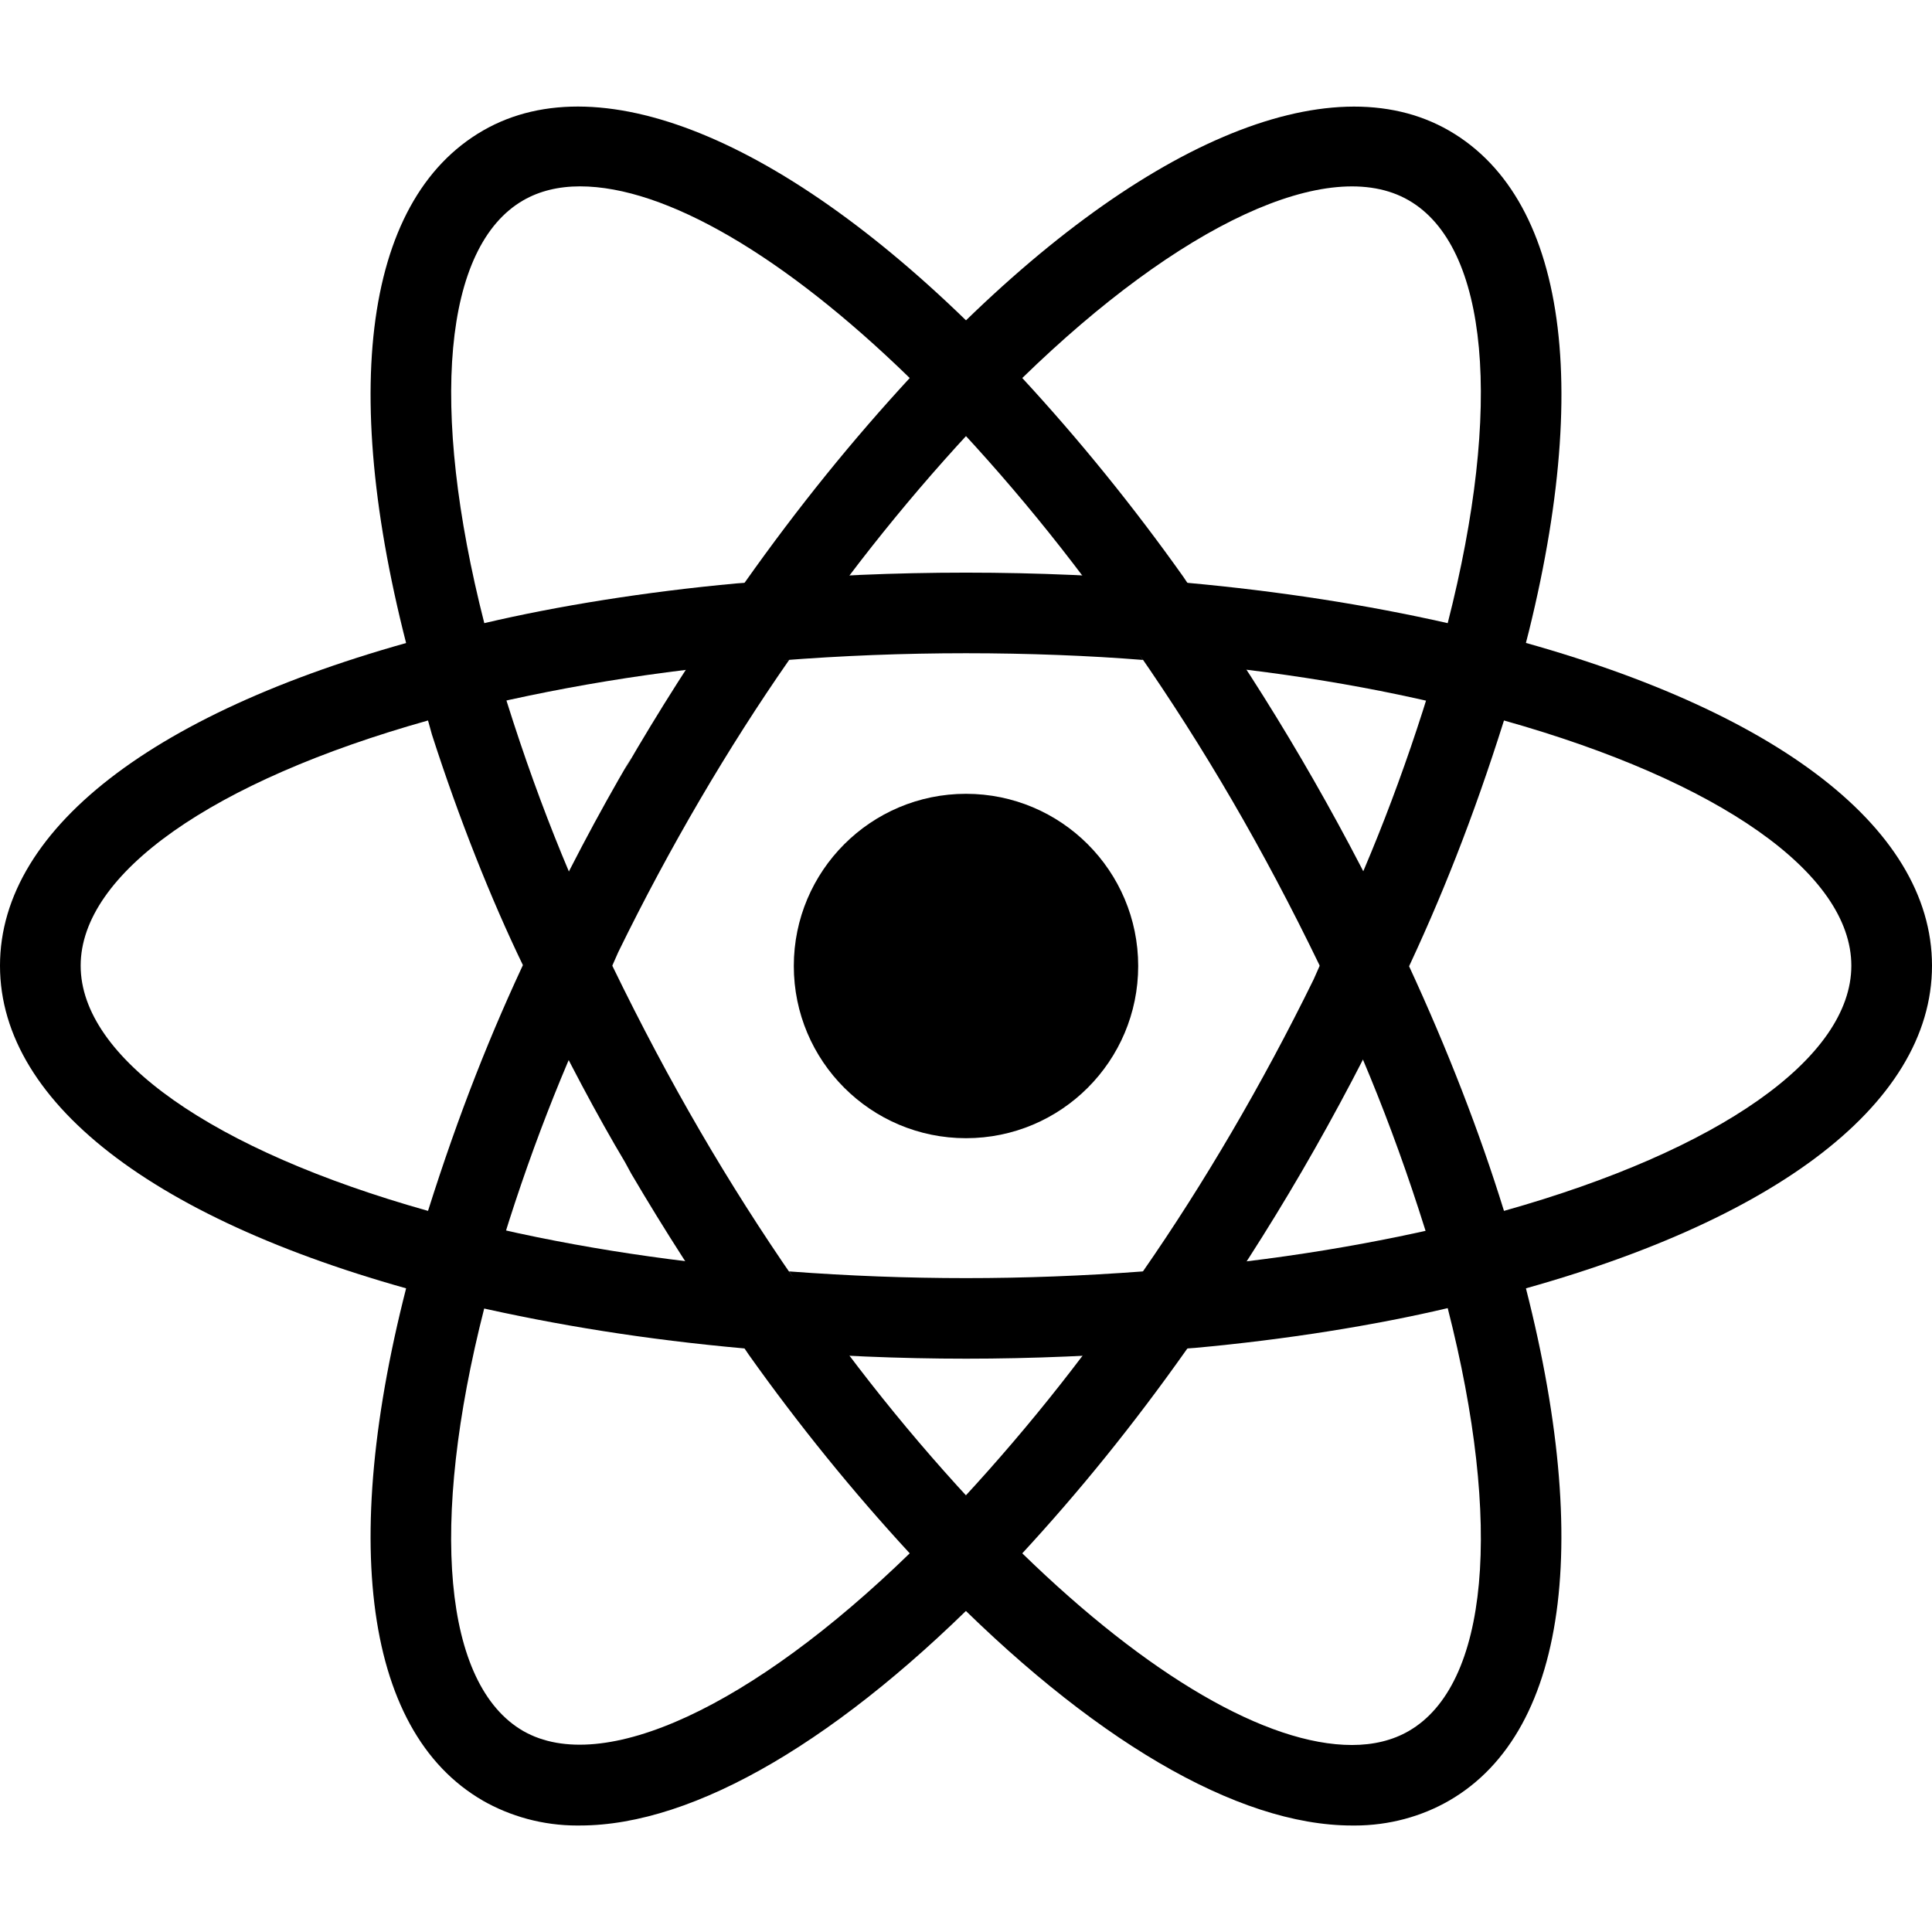
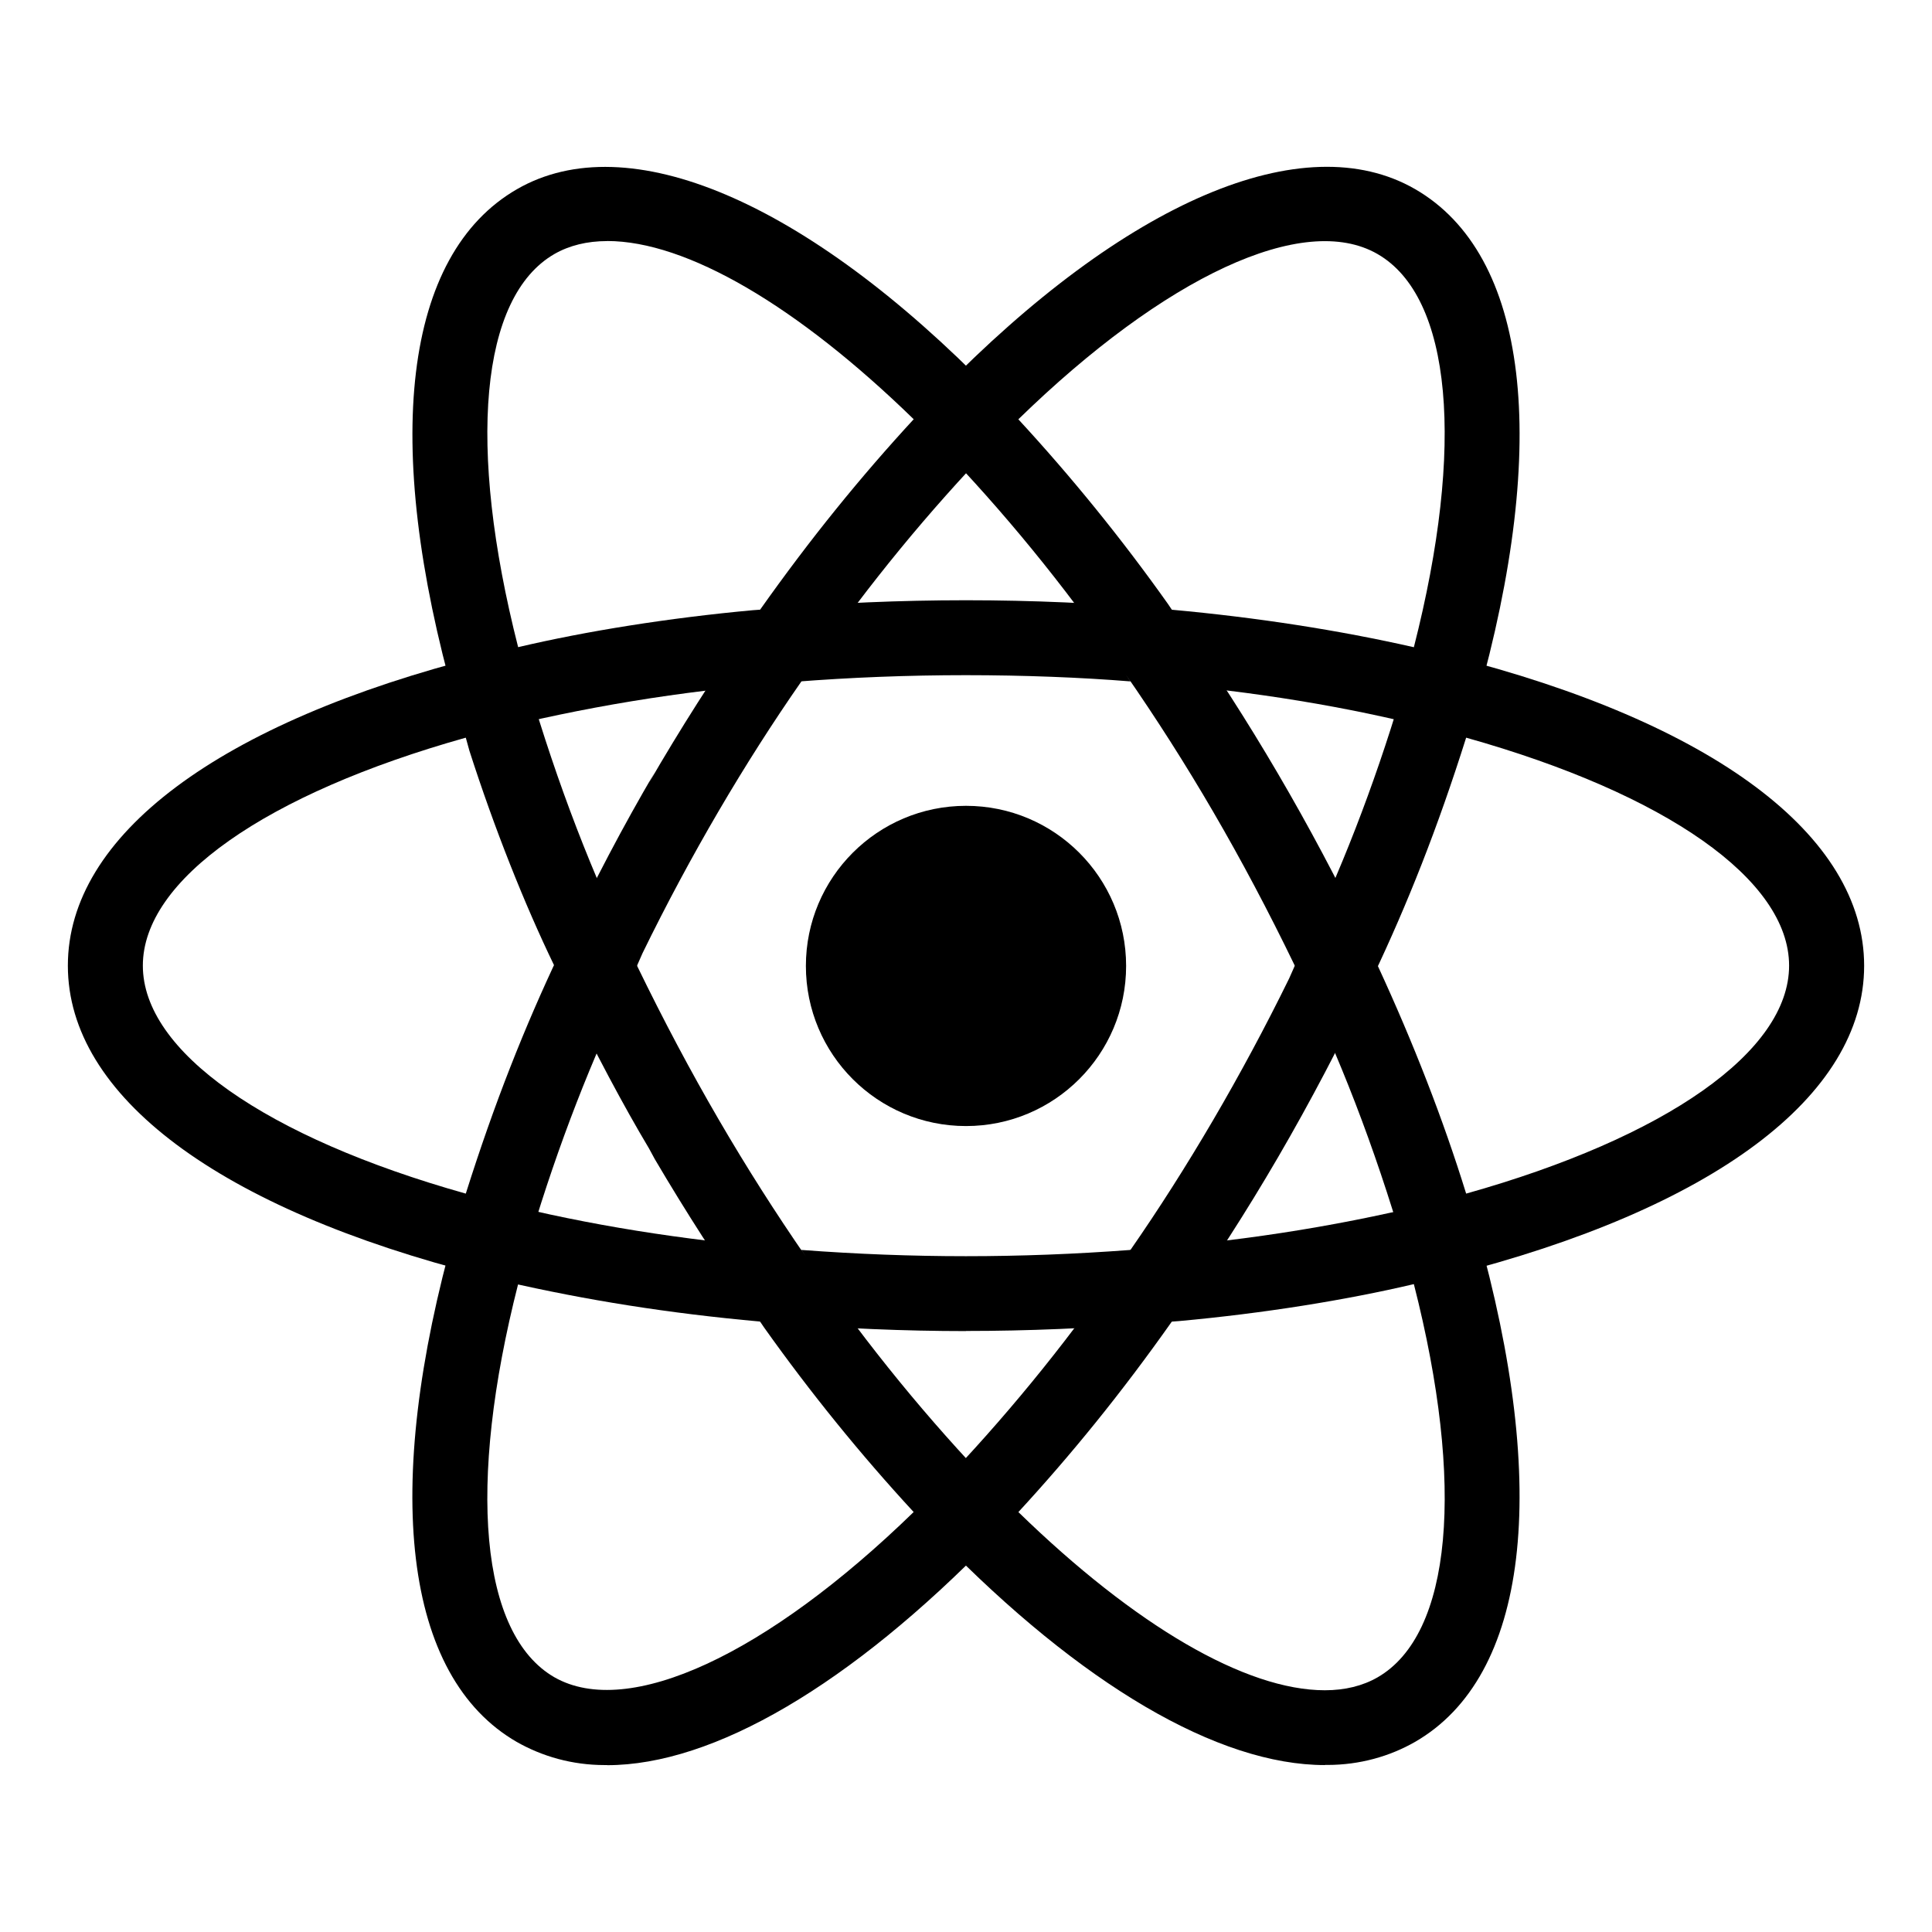
- <svg xmlns="http://www.w3.org/2000/svg" version="1.1" width="512" height="512" viewBox="0 0 512 512">
-   <path d="M301.632 256c0 25.202-20.43 45.632-45.632 45.632s-45.632-20.43-45.632-45.632c0-25.202 20.43-45.632 45.632-45.632s45.632 20.43 45.632 45.632z" />
-   <path d="M128.171 346.774l-10.070-2.56c-75.050-18.966-118.102-51.157-118.102-88.298s43.050-69.334 118.102-88.298l10.070-2.538 2.838 9.984c8.714 29.767 18.603 55.083 30.385 79.311l-1.308-2.98 2.155 4.544-2.155 4.544c-10.504 21.271-20.395 46.589-28.181 72.812l-0.897 3.519-2.838 9.962zM113.43 190.934c-57.045 16.022-92.053 40.534-92.053 64.982 0 24.426 35.008 48.938 92.053 64.981 8.188-25.918 16.738-47.434 26.594-68.21l-1.379 3.23c-8.499-17.571-17.050-39.088-24.177-61.243l-1.039-3.738zM383.829 346.774l-2.837-10.005c-8.699-29.74-18.596-55.050-30.397-79.262l1.299 2.952-2.154-4.544 2.154-4.544c10.495-21.259 20.392-46.576 28.195-72.795l0.903-3.536 2.837-9.984 10.091 2.538c75.029 18.965 118.080 51.157 118.080 88.32s-43.050 69.333-118.080 88.299l-10.091 2.56zM373.354 255.915c10.24 22.165 18.709 43.946 25.216 64.982 57.067-16.043 92.053-40.555 92.053-64.981 0-24.448-35.008-48.939-92.053-64.981-8.17 25.898-16.721 47.415-26.586 68.186l1.37-3.205z" />
-   <path d="M113.28 190.827l-2.838-9.963c-21.099-74.368-14.698-127.659 17.558-146.262 31.637-18.262 82.432 3.306 135.659 57.941l7.253 7.445-7.253 7.445c-18.338 19.041-35.315 39.708-50.585 61.651l-1.084 1.645-2.88 4.118-5.013 0.427c-29.995 2.411-57.536 7.021-84.232 13.758l3.485-0.745-10.070 2.538zM153.728 49.386c-5.718 0-10.774 1.237-15.040 3.691-21.206 12.224-24.96 54.72-10.346 112.064 19.365-4.559 42.892-8.337 66.876-10.533l2.095-0.155c14.305-20.226 28.673-37.925 44.102-54.63l-0.327 0.358c-33.28-32.406-64.79-50.794-87.36-50.794zM358.293 483.776c-0.022 0-0.022 0 0 0-30.4 0-69.44-22.89-109.952-64.49l-7.254-7.445 7.254-7.445c18.332-19.045 35.301-39.719 50.563-61.669l1.085-1.649 2.88-4.118 4.992-0.426c30.001-2.397 57.559-7 84.269-13.736l-3.481 0.743 10.070-2.538 2.858 9.984c21.056 74.325 14.678 127.637-17.579 146.219-7.187 4.136-15.803 6.575-24.99 6.575-0.252 0-0.503-0.002-0.755-0.005l0.038 0zM270.912 411.648c33.28 32.406 64.79 50.794 87.36 50.794h0.022c5.696 0 10.774-1.238 15.019-3.69 21.206-12.224 24.981-54.742 10.346-112.085-19.384 4.568-42.918 8.346-66.912 10.535l-2.080 0.153c-14.286 20.236-28.648 37.944-44.079 54.649l0.324-0.355z" />
-   <path d="M398.72 190.827l-10.070-2.538c-23.243-6.014-50.801-10.626-79.019-12.899l-1.769-0.114-4.992-0.427-2.88-4.118c-16.335-23.591-33.305-44.26-51.797-63.451l0.149 0.155-7.254-7.445 7.254-7.445c53.206-54.614 103.979-76.181 135.658-57.941 32.256 18.602 38.656 71.893 17.579 146.24l-2.858 9.984zM314.666 154.453c24.363 2.219 47.51 5.824 68.992 10.688 14.635-57.344 10.858-99.84-10.346-112.064-21.077-12.181-60.693 6.486-102.4 47.104 15.094 16.345 29.456 34.045 42.649 52.631l1.106 1.641zM153.728 483.776c-0.22 0.003-0.478 0.005-0.738 0.005-9.186 0-17.803-2.44-25.238-6.707l0.248 0.131c-32.256-18.582-38.656-71.872-17.558-146.219l2.816-9.984 10.070 2.538c24.64 6.208 51.819 10.582 80.746 12.992l5.013 0.426 2.858 4.118c16.359 23.596 33.335 44.269 51.823 63.478l-0.154-0.161 7.253 7.445-7.253 7.445c-40.49 41.6-79.531 64.49-109.888 64.49zM128.341 346.666c-14.635 57.344-10.858 99.862 10.346 112.085 21.056 12.010 60.65-6.507 102.4-47.104-15.090-16.351-29.458-34.058-42.665-52.646l-1.111-1.647c-26.063-2.341-49.59-6.118-72.551-11.378l3.58 0.69z" />
-   <path d="M256 360.064c-17.558 0-35.606-0.768-53.674-2.262l-5.013-0.426-2.88-4.118c-8.709-12.283-18.228-27.058-27.147-42.228l-1.653-3.041c-7.239-12.127-15.532-27.706-23.192-43.645l-1.683-3.885-2.133-4.544 2.133-4.544c9.338-19.82 17.631-35.398 26.526-50.581l-1.651 3.050c8.832-15.274 18.538-30.506 28.8-45.269l2.88-4.118 5.013-0.427c16.082-1.447 34.787-2.272 53.685-2.272s37.604 0.825 56.083 2.441l-2.397-0.169 4.992 0.427 2.858 4.118c18.825 26.654 36.711 57.074 52.032 88.959l1.663 3.841 2.154 4.544-2.154 4.544c-16.926 35.704-34.814 66.127-55.028 94.792l1.332-1.992-2.858 4.118-4.992 0.426c-18.070 1.493-36.139 2.262-53.696 2.262zM209.131 336.938c31.573 2.368 62.165 2.368 93.76 0 16.062-23.125 31.652-49.668 45.233-77.376l1.615-3.648c-15.149-31.328-30.748-57.874-48.193-83.043l1.324 2.019c-14.030-1.131-30.375-1.776-46.87-1.776s-32.839 0.645-49.008 1.911l2.138-0.135c-16.135 23.156-31.734 49.702-45.285 77.433l-1.584 3.591c15.215 31.36 30.813 57.903 48.224 83.096l-1.355-2.072z" />
+ <svg xmlns="http://www.w3.org/2000/svg" version="1.1" width="32" height="32" viewBox="0 0 32 32">
+   <path d="M18.652 15.999c0 1.464-1.187 2.652-2.652 2.652s-2.652-1.187-2.652-2.652c0-1.464 1.187-2.652 2.652-2.652s2.652 1.187 2.652 2.652z" />
+   <path d="M8.572 21.274l-0.585-0.149c-4.361-1.102-6.863-2.973-6.863-5.131s2.502-4.029 6.863-5.131l0.585-0.148 0.165 0.58c0.506 1.73 1.081 3.201 1.766 4.609l-0.076-0.173 0.125 0.264-0.125 0.264c-0.61 1.236-1.185 2.707-1.638 4.231l-0.052 0.204-0.165 0.579zM7.715 12.218c-3.315 0.931-5.349 2.355-5.349 3.776 0 1.419 2.034 2.844 5.349 3.776 0.476-1.506 0.973-2.756 1.545-3.964l-0.080 0.188c-0.494-1.021-0.991-2.271-1.405-3.559l-0.060-0.217zM23.428 21.274l-0.165-0.581c-0.505-1.728-1.081-3.199-1.766-4.606l0.076 0.172-0.125-0.264 0.125-0.264c0.61-1.235 1.185-2.707 1.638-4.23l0.052-0.205 0.165-0.58 0.586 0.148c4.36 1.102 6.862 2.973 6.862 5.132s-2.502 4.029-6.862 5.131l-0.586 0.149zM22.819 15.994c0.595 1.288 1.087 2.554 1.465 3.776 3.316-0.932 5.349-2.357 5.349-3.776 0-1.421-2.034-2.844-5.349-3.776-0.475 1.505-0.972 2.755-1.545 3.962l0.080-0.186z" />
+   <path d="M7.707 12.212l-0.165-0.579c-1.226-4.322-0.854-7.418 1.020-8.499 1.838-1.061 4.79 0.192 7.883 3.367l0.421 0.433-0.421 0.433c-1.066 1.106-2.052 2.307-2.94 3.582l-0.063 0.096-0.167 0.239-0.291 0.025c-1.743 0.14-3.343 0.408-4.895 0.8l0.203-0.043-0.585 0.148zM10.057 3.993c-0.332 0-0.626 0.072-0.874 0.214-1.232 0.71-1.45 3.18-0.601 6.512 1.125-0.265 2.492-0.484 3.886-0.612l0.122-0.009c0.831-1.175 1.666-2.204 2.563-3.175l-0.019 0.021c-1.934-1.883-3.765-2.952-5.076-2.952zM21.944 29.235c-0.001 0-0.001 0 0 0-1.767 0-4.035-1.33-6.389-3.748l-0.421-0.433 0.421-0.433c1.065-1.107 2.051-2.308 2.938-3.584l0.063-0.096 0.167-0.239 0.29-0.025c1.743-0.139 3.345-0.407 4.897-0.798l-0.202 0.043 0.585-0.148 0.166 0.58c1.224 4.319 0.853 7.417-1.021 8.497-0.418 0.24-0.918 0.382-1.452 0.382-0.015 0-0.029-0-0.044-0l0.002 0zM16.867 25.044c1.934 1.883 3.765 2.952 5.076 2.952h0.001c0.331 0 0.626-0.072 0.873-0.214 1.232-0.71 1.452-3.181 0.601-6.513-1.126 0.265-2.494 0.485-3.888 0.612l-0.121 0.009c-0.83 1.176-1.665 2.205-2.561 3.176l0.019-0.021z" />
+   <path d="M24.293 12.212l-0.585-0.148c-1.351-0.35-2.952-0.617-4.592-0.75l-0.103-0.007-0.29-0.025-0.167-0.239c-0.949-1.371-1.935-2.572-3.010-3.687l0.009 0.009-0.421-0.433 0.421-0.433c3.092-3.174 6.042-4.427 7.883-3.367 1.874 1.081 2.246 4.178 1.021 8.498l-0.166 0.58zM19.409 10.099c1.416 0.129 2.761 0.338 4.009 0.621 0.85-3.332 0.631-5.802-0.601-6.512-1.225-0.708-3.527 0.377-5.95 2.737 0.877 0.95 1.712 1.978 2.478 3.058l0.064 0.095zM10.057 29.235c-0.013 0-0.028 0-0.043 0-0.534 0-1.035-0.142-1.467-0.39l0.014 0.008c-1.874-1.080-2.246-4.176-1.020-8.497l0.164-0.58 0.585 0.148c1.432 0.361 3.011 0.615 4.692 0.755l0.291 0.025 0.166 0.239c0.951 1.371 1.937 2.572 3.011 3.689l-0.009-0.009 0.421 0.433-0.421 0.433c-2.353 2.417-4.621 3.748-6.386 3.748zM8.582 21.268c-0.85 3.332-0.631 5.803 0.601 6.513 1.224 0.698 3.524-0.378 5.95-2.737-0.877-0.95-1.712-1.979-2.479-3.059l-0.065-0.096c-1.514-0.136-2.882-0.355-4.216-0.661l0.208 0.040z" />
+   <path d="M16 22.047c-1.020 0-2.069-0.045-3.119-0.131l-0.291-0.025-0.167-0.239c-0.506-0.714-1.059-1.572-1.578-2.454l-0.096-0.177c-0.421-0.705-0.903-1.61-1.348-2.536l-0.098-0.226-0.124-0.264 0.124-0.264c0.543-1.152 1.025-2.057 1.541-2.939l-0.096 0.177c0.513-0.888 1.077-1.773 1.674-2.631l0.167-0.239 0.291-0.025c0.934-0.084 2.021-0.132 3.12-0.132s2.185 0.048 3.259 0.142l-0.139-0.010 0.29 0.025 0.166 0.239c1.094 1.549 2.133 3.317 3.024 5.169l0.097 0.223 0.125 0.264-0.125 0.264c-0.984 2.075-2.023 3.843-3.198 5.508l0.077-0.116-0.166 0.239-0.29 0.025c-1.050 0.087-2.1 0.131-3.12 0.131zM13.276 20.703c1.835 0.138 3.612 0.138 5.448 0 0.933-1.344 1.839-2.886 2.628-4.496l0.094-0.212c-0.88-1.82-1.787-3.363-2.801-4.826l0.077 0.117c-0.815-0.066-1.765-0.103-2.724-0.103s-1.908 0.037-2.848 0.111l0.124-0.008c-0.938 1.346-1.844 2.888-2.631 4.5l-0.092 0.209c0.884 1.822 1.791 3.365 2.802 4.829l-0.079-0.12z" />
</svg>
